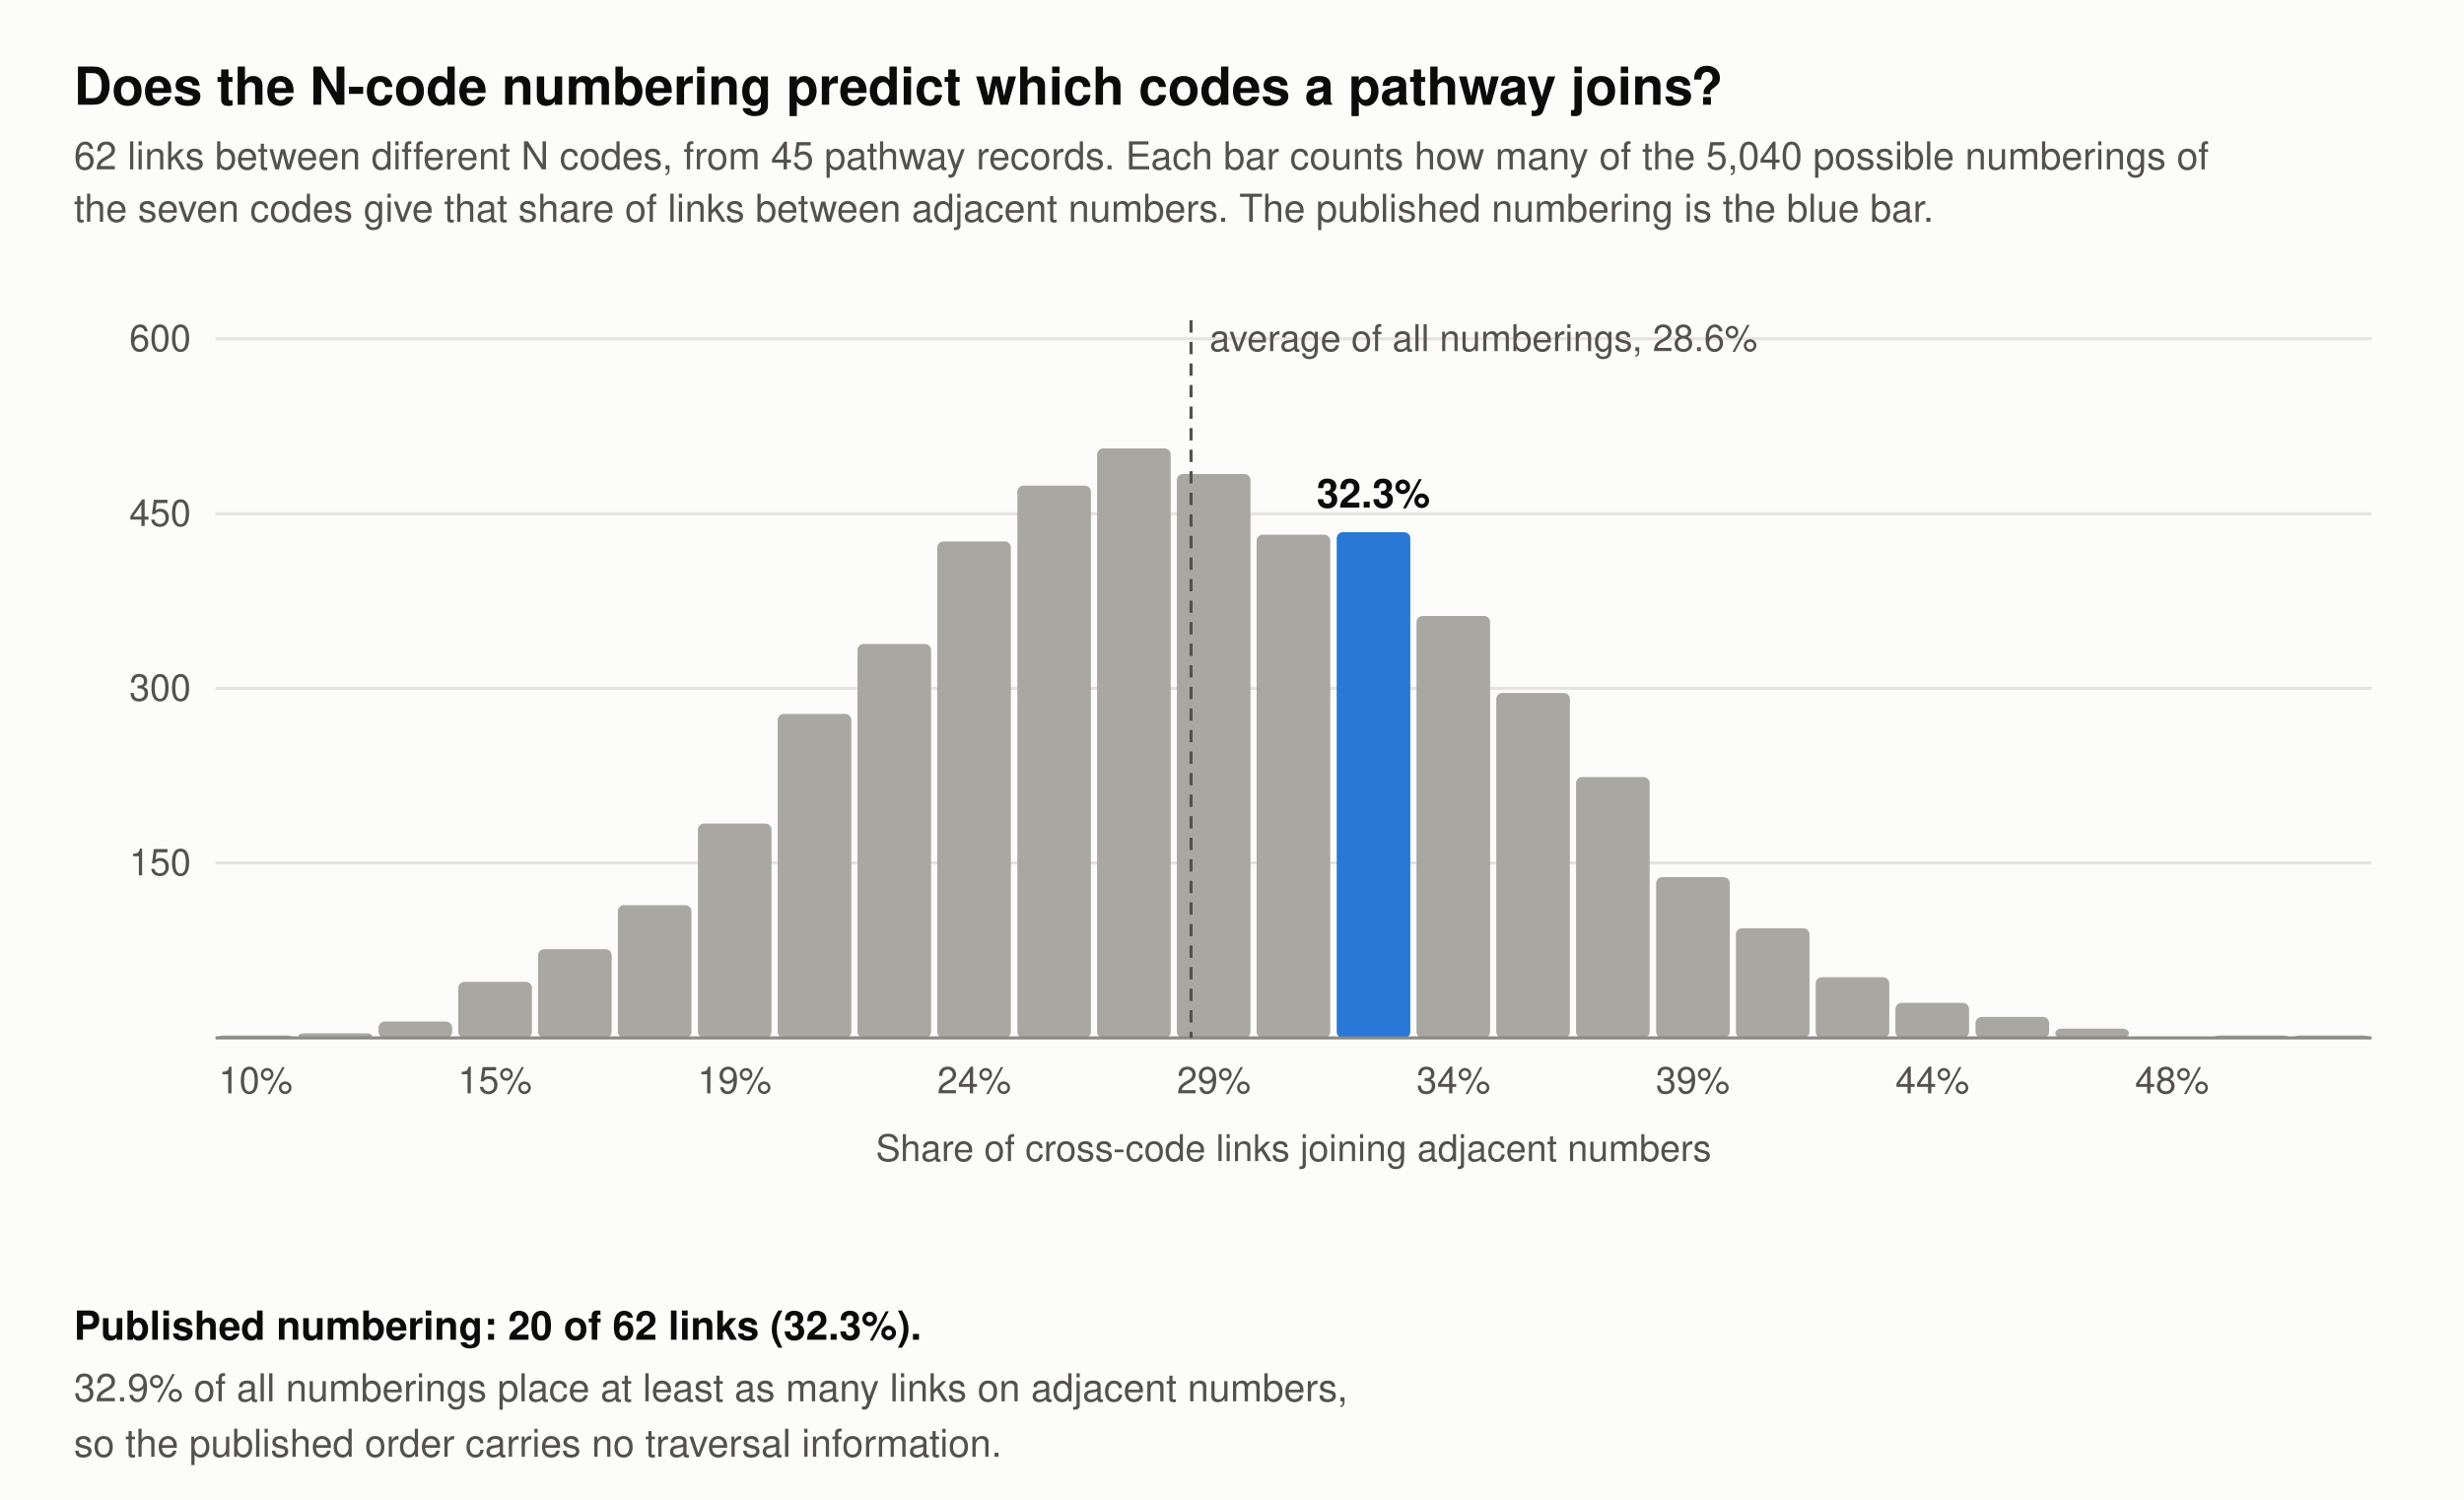
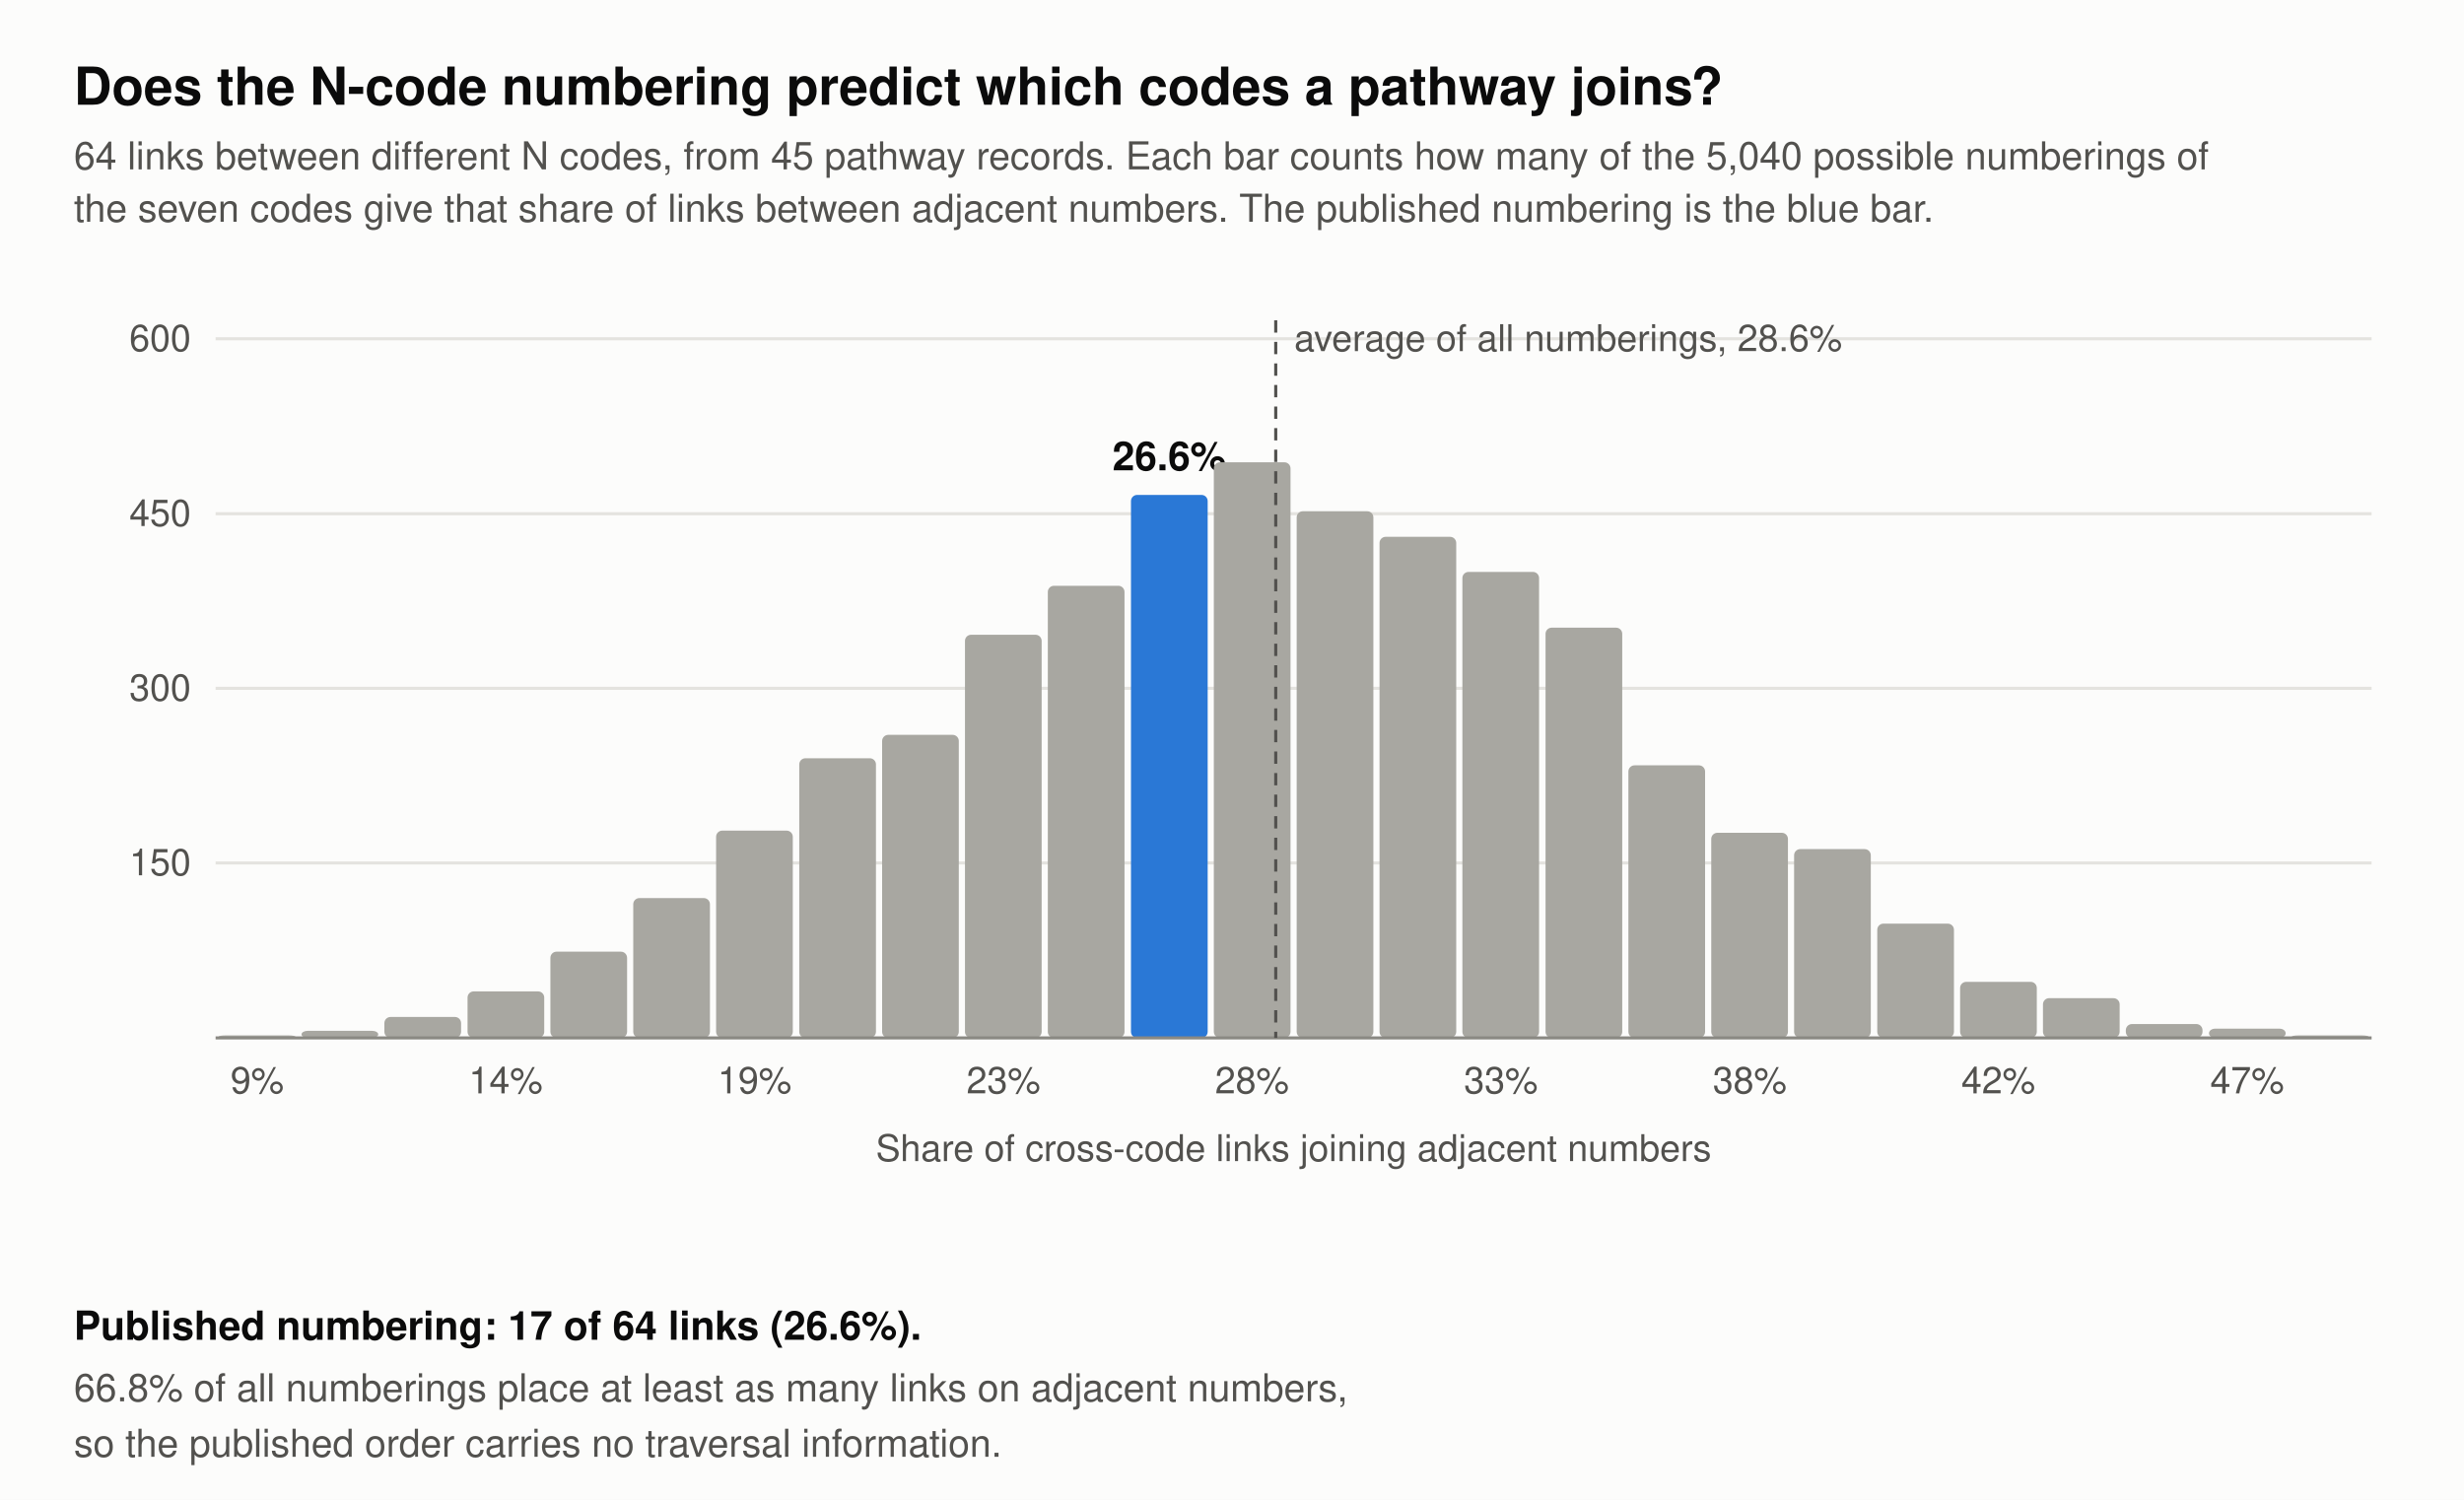
<svg xmlns="http://www.w3.org/2000/svg" viewBox="0 0 800 487" role="img" aria-label="Histogram of adjacent-link share across every numbering of the seven N codes, with the published numbering marked">
  <style>
.surface{fill:#fcfcfb}
text{font-family:system-ui,-apple-system,'Segoe UI',Helvetica,Arial,sans-serif;fill:#0b0b0b}
.title{font-size:17px;font-weight:600}.sub{font-size:12.5px;fill:#52514e}.muted{font-size:12px;fill:#52514e}
.strong{font-size:13px;font-weight:600}.hair{stroke:#e4e3df;stroke-width:1;fill:none}.rule{stroke:#8a8983;stroke-width:1;fill:none}
.blue{fill:#2a78d6}.grey{fill:#a8a7a1}.s-ink{stroke:#52514e;fill:none;stroke-dasharray:4 3}
@media (prefers-color-scheme:dark){.surface{fill:#1a1a19}text{fill:#fff}.sub,.muted{fill:#c3c2b7}
.hair{stroke:#383835}.blue{fill:#3987e5}.grey{fill:#75746f}.s-ink{stroke:#c3c2b7}}
</style>
  <rect class="surface" width="800" height="487" />
  <text class="title" x="24.0" y="34.0">Does the N-code numbering predict which codes a pathway joins?</text>
-   <text class="sub" x="24.0" y="55.0">62 links between different N codes, from 45 pathway records. Each bar counts how many of the 5,040 possible numberings of</text>
+   <text class="sub" x="24.0" y="55.0">64 links between different N codes, from 45 pathway records. Each bar counts how many of the 5,040 possible numberings of</text>
  <text class="sub" x="24.0" y="72.0">the seven codes give that share of links between adjacent numbers. The published numbering is the blue bar.</text>
  <line class="hair" x1="70.0" y1="280.2" x2="770.0" y2="280.2" />
  <text class="muted" x="62.0" y="284.2" text-anchor="end">150</text>
  <line class="hair" x1="70.0" y1="223.5" x2="770.0" y2="223.5" />
  <text class="muted" x="62.0" y="227.5" text-anchor="end">300</text>
  <line class="hair" x1="70.0" y1="166.8" x2="770.0" y2="166.8" />
  <text class="muted" x="62.0" y="170.8" text-anchor="end">450</text>
  <line class="hair" x1="70.0" y1="110.0" x2="770.0" y2="110.0" />
  <text class="muted" x="62.0" y="114.0" text-anchor="end">600</text>
-   <rect class="grey" x="71.0" y="336.2" width="23.9" height="0.8" rx="2" />
-   <text class="muted" x="83.0" y="355.0" text-anchor="middle">10%</text>
-   <rect class="grey" x="96.9" y="335.5" width="23.9" height="1.5" rx="2" />
-   <rect class="grey" x="122.9" y="331.7" width="23.9" height="5.3" rx="2" />
-   <rect class="grey" x="148.8" y="318.8" width="23.9" height="18.2" rx="2" />
-   <text class="muted" x="160.7" y="355.0" text-anchor="middle">15%</text>
-   <rect class="grey" x="174.7" y="308.2" width="23.9" height="28.8" rx="2" />
-   <rect class="grey" x="200.6" y="293.9" width="23.9" height="43.1" rx="2" />
-   <rect class="grey" x="226.6" y="267.4" width="23.9" height="69.6" rx="2" />
-   <text class="muted" x="238.5" y="355.0" text-anchor="middle">19%</text>
-   <rect class="grey" x="252.5" y="231.8" width="23.9" height="105.2" rx="2" />
-   <rect class="grey" x="278.4" y="209.1" width="23.9" height="127.9" rx="2" />
-   <rect class="grey" x="304.3" y="175.8" width="23.9" height="161.2" rx="2" />
-   <text class="muted" x="316.3" y="355.0" text-anchor="middle">24%</text>
-   <rect class="grey" x="330.3" y="157.7" width="23.9" height="179.3" rx="2" />
-   <rect class="grey" x="356.2" y="145.6" width="23.9" height="191.4" rx="2" />
-   <rect class="grey" x="382.1" y="153.9" width="23.9" height="183.1" rx="2" />
-   <text class="muted" x="394.1" y="355.0" text-anchor="middle">29%</text>
-   <rect class="grey" x="408.0" y="173.6" width="23.9" height="163.4" rx="2" />
-   <rect class="blue" x="434.0" y="172.8" width="23.9" height="164.2" rx="2" />
-   <text class="strong" x="445.9" y="164.8" text-anchor="middle">32.3%</text>
-   <rect class="grey" x="459.9" y="200.0" width="23.9" height="137.0" rx="2" />
-   <text class="muted" x="471.9" y="355.0" text-anchor="middle">34%</text>
-   <rect class="grey" x="485.8" y="225.0" width="23.9" height="112.0" rx="2" />
-   <rect class="grey" x="511.7" y="252.3" width="23.9" height="84.7" rx="2" />
-   <rect class="grey" x="537.7" y="284.8" width="23.9" height="52.2" rx="2" />
-   <text class="muted" x="549.6" y="355.0" text-anchor="middle">39%</text>
-   <rect class="grey" x="563.6" y="301.4" width="23.9" height="35.6" rx="2" />
-   <rect class="grey" x="589.5" y="317.3" width="23.9" height="19.7" rx="2" />
-   <rect class="grey" x="615.4" y="325.6" width="23.9" height="11.4" rx="2" />
-   <text class="muted" x="627.4" y="355.0" text-anchor="middle">44%</text>
-   <rect class="grey" x="641.4" y="330.2" width="23.9" height="6.8" rx="2" />
-   <rect class="grey" x="667.3" y="334.0" width="23.9" height="3.0" rx="2" />
-   <rect class="grey" x="693.2" y="337.0" width="23.9" height="0.0" rx="2" />
-   <text class="muted" x="705.2" y="355.0" text-anchor="middle">48%</text>
-   <rect class="grey" x="719.1" y="336.2" width="23.9" height="0.8" rx="2" />
-   <rect class="grey" x="745.1" y="336.2" width="23.9" height="0.8" rx="2" />
+   <rect class="grey" x="71.0" y="336.2" width="24.9" height="0.8" rx="2" />
+   <text class="muted" x="83.5" y="355.0" text-anchor="middle">9%</text>
+   <rect class="grey" x="97.9" y="334.7" width="24.9" height="2.3" rx="2" />
+   <rect class="grey" x="124.8" y="330.2" width="24.9" height="6.8" rx="2" />
+   <rect class="grey" x="151.8" y="321.9" width="24.9" height="15.1" rx="2" />
+   <text class="muted" x="164.2" y="355.0" text-anchor="middle">14%</text>
+   <rect class="grey" x="178.7" y="309.0" width="24.9" height="28.0" rx="2" />
+   <rect class="grey" x="205.6" y="291.6" width="24.9" height="45.4" rx="2" />
+   <rect class="grey" x="232.5" y="269.7" width="24.9" height="67.3" rx="2" />
+   <text class="muted" x="245.0" y="355.0" text-anchor="middle">19%</text>
+   <rect class="grey" x="259.5" y="246.2" width="24.9" height="90.8" rx="2" />
+   <rect class="grey" x="286.4" y="238.6" width="24.9" height="98.4" rx="2" />
+   <rect class="grey" x="313.3" y="206.1" width="24.9" height="130.9" rx="2" />
+   <text class="muted" x="325.8" y="355.0" text-anchor="middle">23%</text>
+   <rect class="grey" x="340.2" y="190.2" width="24.9" height="146.8" rx="2" />
+   <rect class="blue" x="367.2" y="160.7" width="24.9" height="176.3" rx="2" />
+   <text class="strong" x="379.6" y="152.7" text-anchor="middle">26.6%</text>
+   <rect class="grey" x="394.1" y="150.1" width="24.9" height="186.9" rx="2" />
+   <text class="muted" x="406.5" y="355.0" text-anchor="middle">28%</text>
+   <rect class="grey" x="421.0" y="166.0" width="24.9" height="171.0" rx="2" />
+   <rect class="grey" x="447.9" y="174.3" width="24.9" height="162.7" rx="2" />
+   <rect class="grey" x="474.8" y="185.7" width="24.9" height="151.3" rx="2" />
+   <text class="muted" x="487.3" y="355.0" text-anchor="middle">33%</text>
+   <rect class="grey" x="501.8" y="203.8" width="24.9" height="133.2" rx="2" />
+   <rect class="grey" x="528.7" y="248.5" width="24.9" height="88.5" rx="2" />
+   <rect class="grey" x="555.6" y="270.4" width="24.9" height="66.6" rx="2" />
+   <text class="muted" x="568.1" y="355.0" text-anchor="middle">38%</text>
+   <rect class="grey" x="582.5" y="275.7" width="24.9" height="61.3" rx="2" />
+   <rect class="grey" x="609.5" y="299.9" width="24.9" height="37.1" rx="2" />
+   <rect class="grey" x="636.4" y="318.8" width="24.9" height="18.2" rx="2" />
+   <text class="muted" x="648.8" y="355.0" text-anchor="middle">42%</text>
+   <rect class="grey" x="663.3" y="324.1" width="24.9" height="12.9" rx="2" />
+   <rect class="grey" x="690.2" y="332.5" width="24.9" height="4.5" rx="2" />
+   <rect class="grey" x="717.2" y="334.0" width="24.9" height="3.0" rx="2" />
+   <text class="muted" x="729.6" y="355.0" text-anchor="middle">47%</text>
+   <rect class="grey" x="744.1" y="336.2" width="24.9" height="0.8" rx="2" />
  <line class="rule" x1="70.0" y1="337.0" x2="770.0" y2="337.0" />
-   <line class="s-ink" x1="386.7" y1="104.0" x2="386.7" y2="337.0" />
-   <text class="muted" x="392.7" y="114.0">average of all numberings, 28.6%</text>
+   <line class="s-ink" x1="414.2" y1="104.0" x2="414.2" y2="337.0" />
+   <text class="muted" x="420.2" y="114.0">average of all numberings, 28.6%</text>
  <text class="muted" x="420.0" y="377.0" text-anchor="middle">Share of cross-code links joining adjacent numbers</text>
-   <text class="strong" x="24.0" y="435.0">Published numbering: 20 of 62 links (32.3%).</text>
-   <text class="sub" x="24.0" y="455.0">32.9% of all numberings place at least as many links on adjacent numbers,</text>
+   <text class="strong" x="24.0" y="435.0">Published numbering: 17 of 64 links (26.6%).</text>
+   <text class="sub" x="24.0" y="455.0">66.8% of all numberings place at least as many links on adjacent numbers,</text>
  <text class="sub" x="24.0" y="473.0">so the published order carries no traversal information.</text>
</svg>
